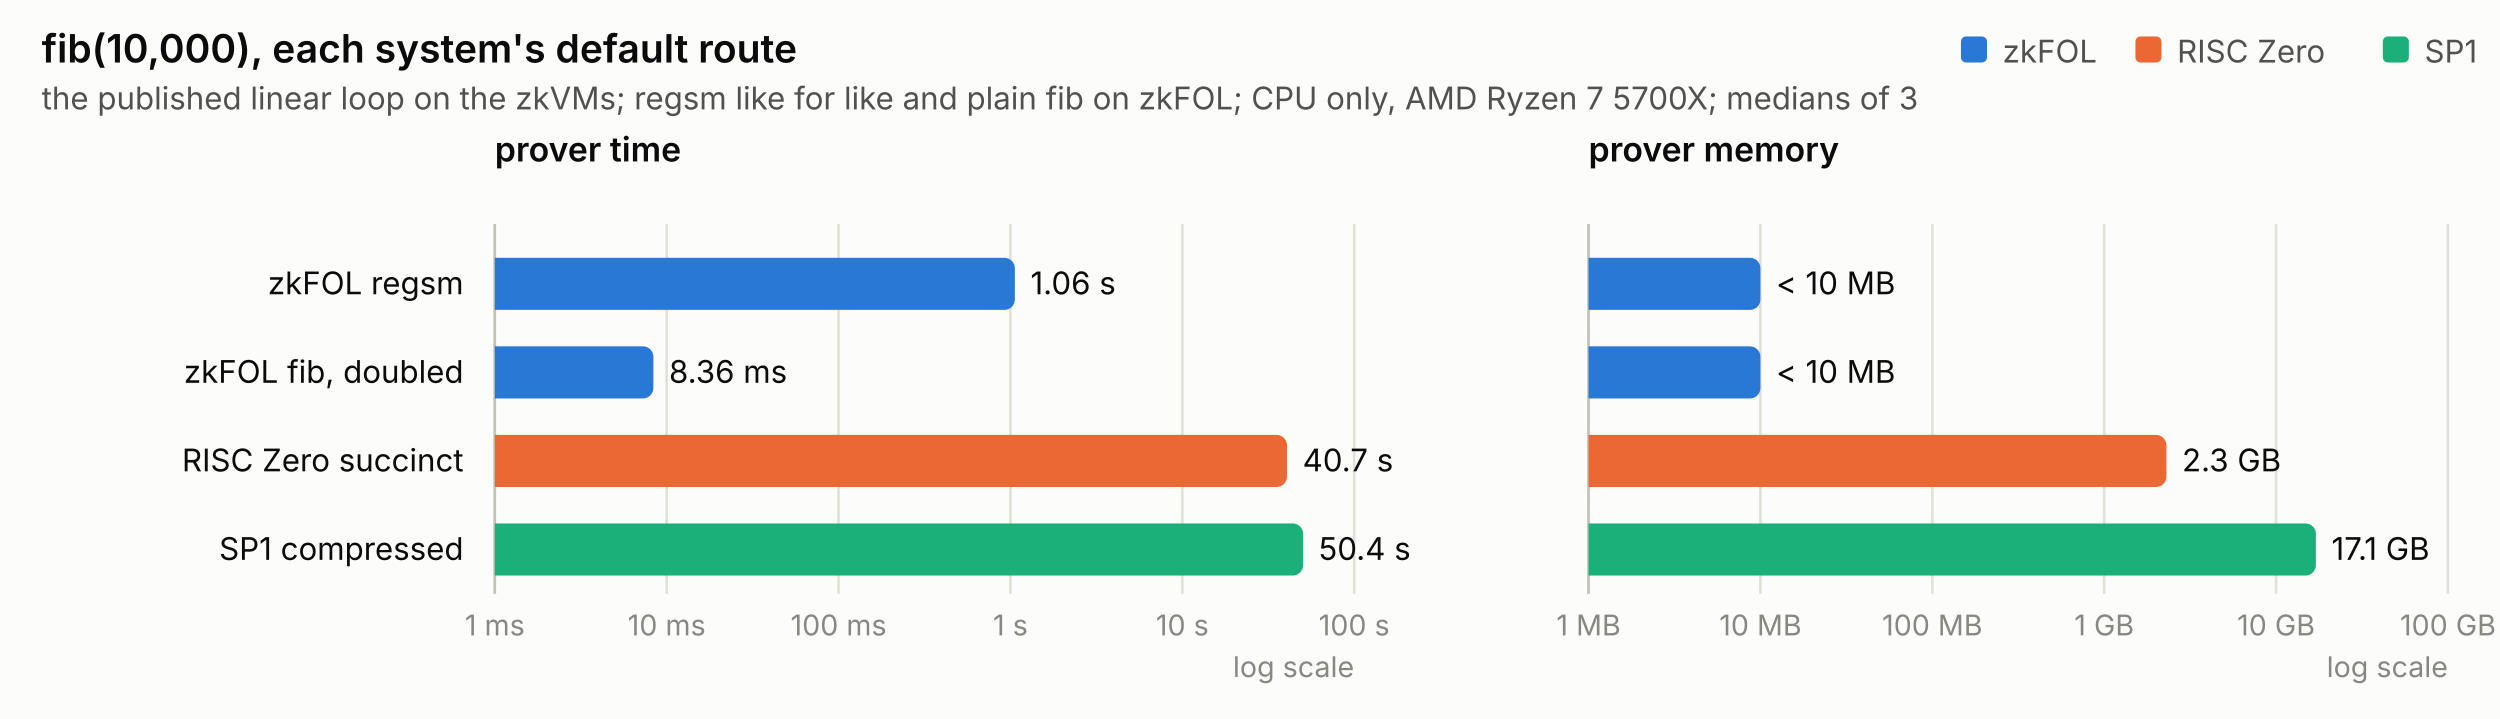
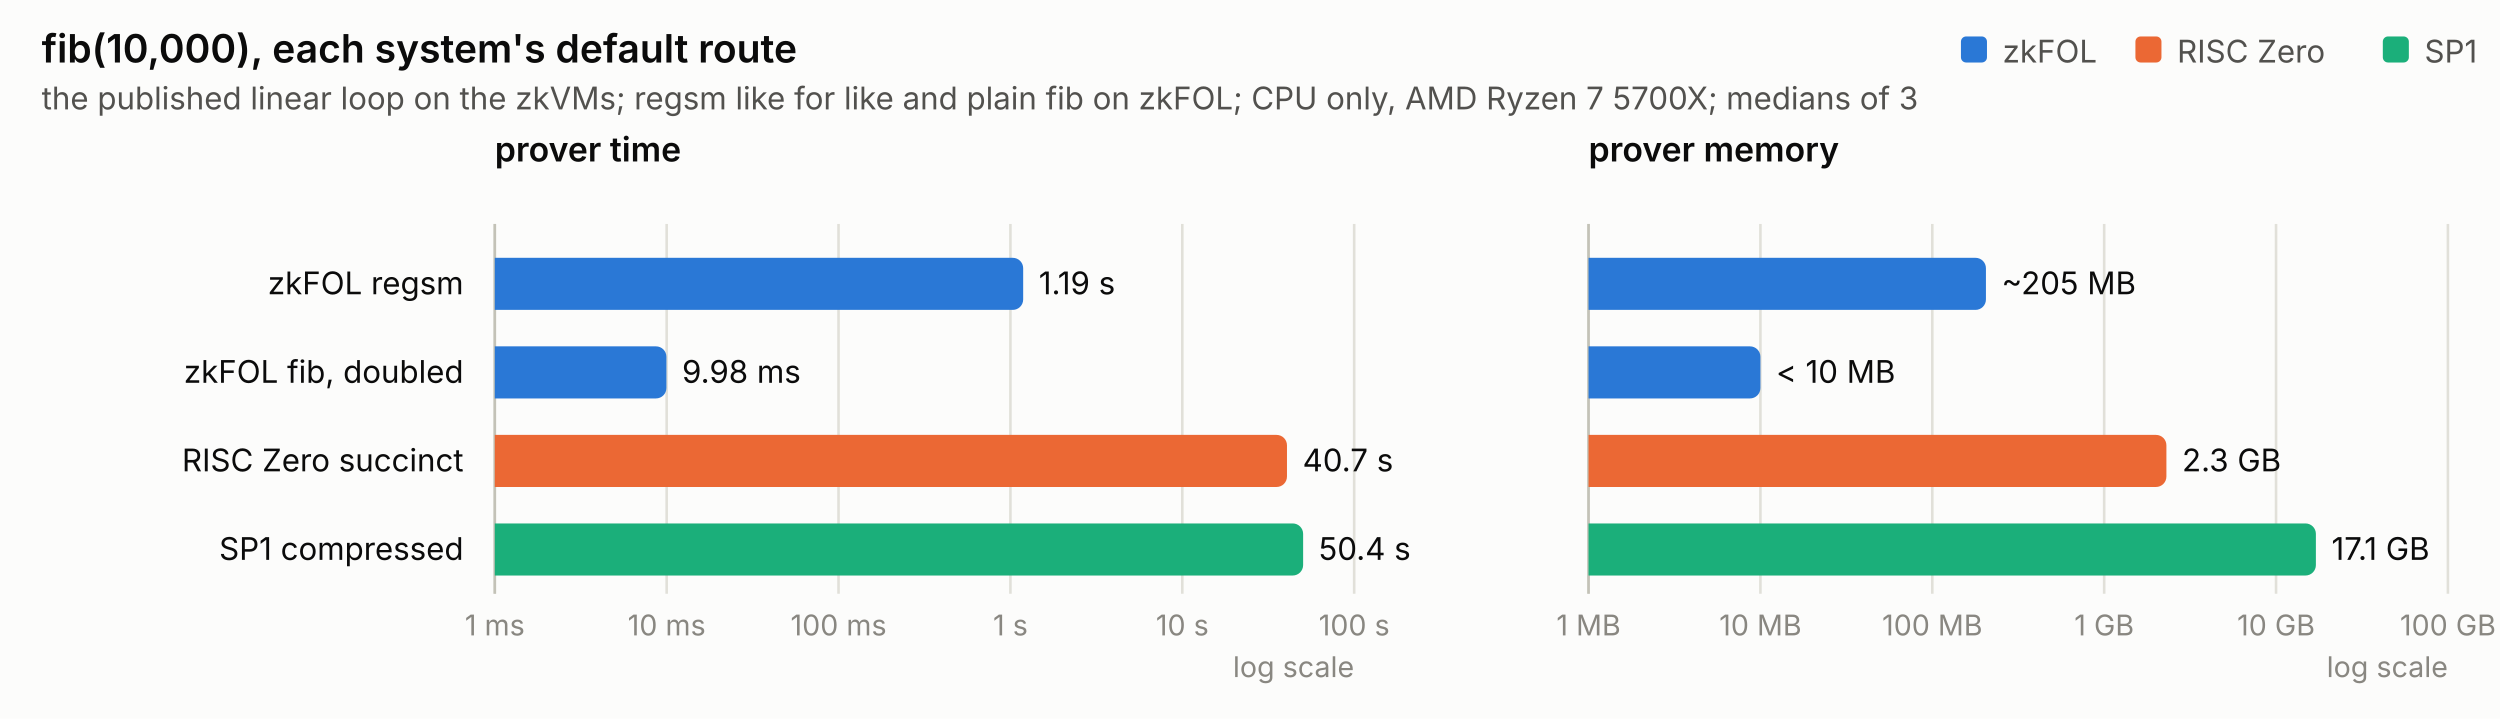
<svg xmlns="http://www.w3.org/2000/svg" width="960" height="276" viewBox="0 0 960 276" font-family="system-ui, -apple-system, 'Segoe UI', sans-serif">
  <rect width="960" height="276" fill="#fcfcfb" />
  <text x="16" y="24" font-size="15" font-weight="600" fill="#0b0b0b">fib(10,000), each system's default route</text>
  <text x="16" y="42" font-size="12" fill="#52514e">the published linear loop on the zkVMs; regsm like for like and plain fib on zkFOL; CPU only, AMD Ryzen 7 5700X; medians of 3</text>
  <text x="931" y="24" font-size="12" fill="#52514e">SP1</text>
  <rect x="915" y="14" width="10" height="10" rx="2" fill="#1baf7a" />
  <text x="836" y="24" font-size="12" fill="#52514e">RISC Zero</text>
  <rect x="820" y="14" width="10" height="10" rx="2" fill="#eb6834" />
  <text x="769" y="24" font-size="12" fill="#52514e">zkFOL</text>
  <rect x="753" y="14" width="10" height="10" rx="2" fill="#2a78d6" />
  <text x="178" y="113.0" font-size="12" text-anchor="end" fill="#0b0b0b">zkFOL regsm</text>
  <text x="178" y="147.0" font-size="12" text-anchor="end" fill="#0b0b0b">zkFOL fib, doubled</text>
  <text x="178" y="181.0" font-size="12" text-anchor="end" fill="#0b0b0b">RISC Zero succinct</text>
  <text x="178" y="215.0" font-size="12" text-anchor="end" fill="#0b0b0b">SP1 compressed</text>
  <text x="190" y="62" font-size="13" font-weight="600" fill="#0b0b0b">prover time</text>
  <line x1="190.0" y1="86" x2="190.0" y2="228" stroke="#e1e0d9" stroke-width="1" />
  <text x="190.0" y="244" font-size="11" text-anchor="middle" fill="#898781">1 ms</text>
  <line x1="256.0" y1="86" x2="256.0" y2="228" stroke="#e1e0d9" stroke-width="1" />
  <text x="256.0" y="244" font-size="11" text-anchor="middle" fill="#898781">10 ms</text>
  <line x1="322.0" y1="86" x2="322.0" y2="228" stroke="#e1e0d9" stroke-width="1" />
  <text x="322.0" y="244" font-size="11" text-anchor="middle" fill="#898781">100 ms</text>
  <line x1="388.0" y1="86" x2="388.0" y2="228" stroke="#e1e0d9" stroke-width="1" />
  <text x="388.0" y="244" font-size="11" text-anchor="middle" fill="#898781">1 s</text>
  <line x1="454.0" y1="86" x2="454.0" y2="228" stroke="#e1e0d9" stroke-width="1" />
  <text x="454.0" y="244" font-size="11" text-anchor="middle" fill="#898781">10 s</text>
  <line x1="520.0" y1="86" x2="520.0" y2="228" stroke="#e1e0d9" stroke-width="1" />
  <text x="520.0" y="244" font-size="11" text-anchor="middle" fill="#898781">100 s</text>
  <line x1="190" y1="86" x2="190" y2="228" stroke="#c3c2b7" stroke-width="1" />
-   <path d="M190,99.0 h195.7 a4,4 0 0 1 4,4 v12 a4,4 0 0 1 -4,4 h-195.7 z" fill="#2a78d6" />
-   <text x="395.7" y="113.0" font-size="12" fill="#0b0b0b">1.06 s</text>
-   <path d="M190,133.0 h56.9 a4,4 0 0 1 4,4 v12 a4,4 0 0 1 -4,4 h-56.9 z" fill="#2a78d6" />
-   <text x="256.9" y="147.0" font-size="12" fill="#0b0b0b">8.36 ms</text>
+   <path d="M190,99.0 h198.9 a4,4 0 0 1 4,4 v12 a4,4 0 0 1 -4,4 h-198.9 z" fill="#2a78d6" />
+   <text x="398.9" y="113.0" font-size="12" fill="#0b0b0b">1.19 s</text>
+   <path d="M190,133.0 h61.9 a4,4 0 0 1 4,4 v12 a4,4 0 0 1 -4,4 h-61.9 z" fill="#2a78d6" />
+   <text x="261.9" y="147.0" font-size="12" fill="#0b0b0b">9.98 ms</text>
  <path d="M190,167.0 h300.2 a4,4 0 0 1 4,4 v12 a4,4 0 0 1 -4,4 h-300.2 z" fill="#eb6834" />
  <text x="500.2" y="181.0" font-size="12" fill="#0b0b0b">40.7 s</text>
  <path d="M190,201.0 h306.4 a4,4 0 0 1 4,4 v12 a4,4 0 0 1 -4,4 h-306.4 z" fill="#1baf7a" />
  <text x="506.4" y="215.0" font-size="12" fill="#0b0b0b">50.4 s</text>
  <text x="520" y="260" font-size="11" text-anchor="end" fill="#898781">log scale</text>
  <text x="610" y="62" font-size="13" font-weight="600" fill="#0b0b0b">prover memory</text>
  <line x1="610.0" y1="86" x2="610.0" y2="228" stroke="#e1e0d9" stroke-width="1" />
  <text x="610.0" y="244" font-size="11" text-anchor="middle" fill="#898781">1 MB</text>
  <line x1="676.0" y1="86" x2="676.0" y2="228" stroke="#e1e0d9" stroke-width="1" />
  <text x="676.0" y="244" font-size="11" text-anchor="middle" fill="#898781">10 MB</text>
  <line x1="742.0" y1="86" x2="742.0" y2="228" stroke="#e1e0d9" stroke-width="1" />
  <text x="742.0" y="244" font-size="11" text-anchor="middle" fill="#898781">100 MB</text>
  <line x1="808.0" y1="86" x2="808.0" y2="228" stroke="#e1e0d9" stroke-width="1" />
  <text x="808.0" y="244" font-size="11" text-anchor="middle" fill="#898781">1 GB</text>
  <line x1="874.0" y1="86" x2="874.0" y2="228" stroke="#e1e0d9" stroke-width="1" />
  <text x="874.0" y="244" font-size="11" text-anchor="middle" fill="#898781">10 GB</text>
  <line x1="940.0" y1="86" x2="940.0" y2="228" stroke="#e1e0d9" stroke-width="1" />
  <text x="940.0" y="244" font-size="11" text-anchor="middle" fill="#898781">100 GB</text>
  <line x1="610" y1="86" x2="610" y2="228" stroke="#c3c2b7" stroke-width="1" />
-   <path d="M610,99.0 h62.0 a4,4 0 0 1 4,4 v12 a4,4 0 0 1 -4,4 h-62.0 z" fill="#2a78d6" />
-   <text x="682.0" y="113.0" font-size="12" fill="#0b0b0b">&lt; 10 MB</text>
+   <path d="M610,99.0 h148.6 a4,4 0 0 1 4,4 v12 a4,4 0 0 1 -4,4 h-148.6 z" fill="#2a78d6" />
+   <text x="768.6" y="113.0" font-size="12" fill="#0b0b0b">~205 MB</text>
  <path d="M610,133.0 h62.0 a4,4 0 0 1 4,4 v12 a4,4 0 0 1 -4,4 h-62.0 z" fill="#2a78d6" />
  <text x="682.0" y="147.0" font-size="12" fill="#0b0b0b">&lt; 10 MB</text>
  <path d="M610,167.0 h217.9 a4,4 0 0 1 4,4 v12 a4,4 0 0 1 -4,4 h-217.9 z" fill="#eb6834" />
  <text x="837.9" y="181.0" font-size="12" fill="#0b0b0b">2.3 GB</text>
  <path d="M610,201.0 h275.3 a4,4 0 0 1 4,4 v12 a4,4 0 0 1 -4,4 h-275.3 z" fill="#1baf7a" />
  <text x="895.3" y="215.0" font-size="12" fill="#0b0b0b">17.1 GB</text>
  <text x="940" y="260" font-size="11" text-anchor="end" fill="#898781">log scale</text>
</svg>
